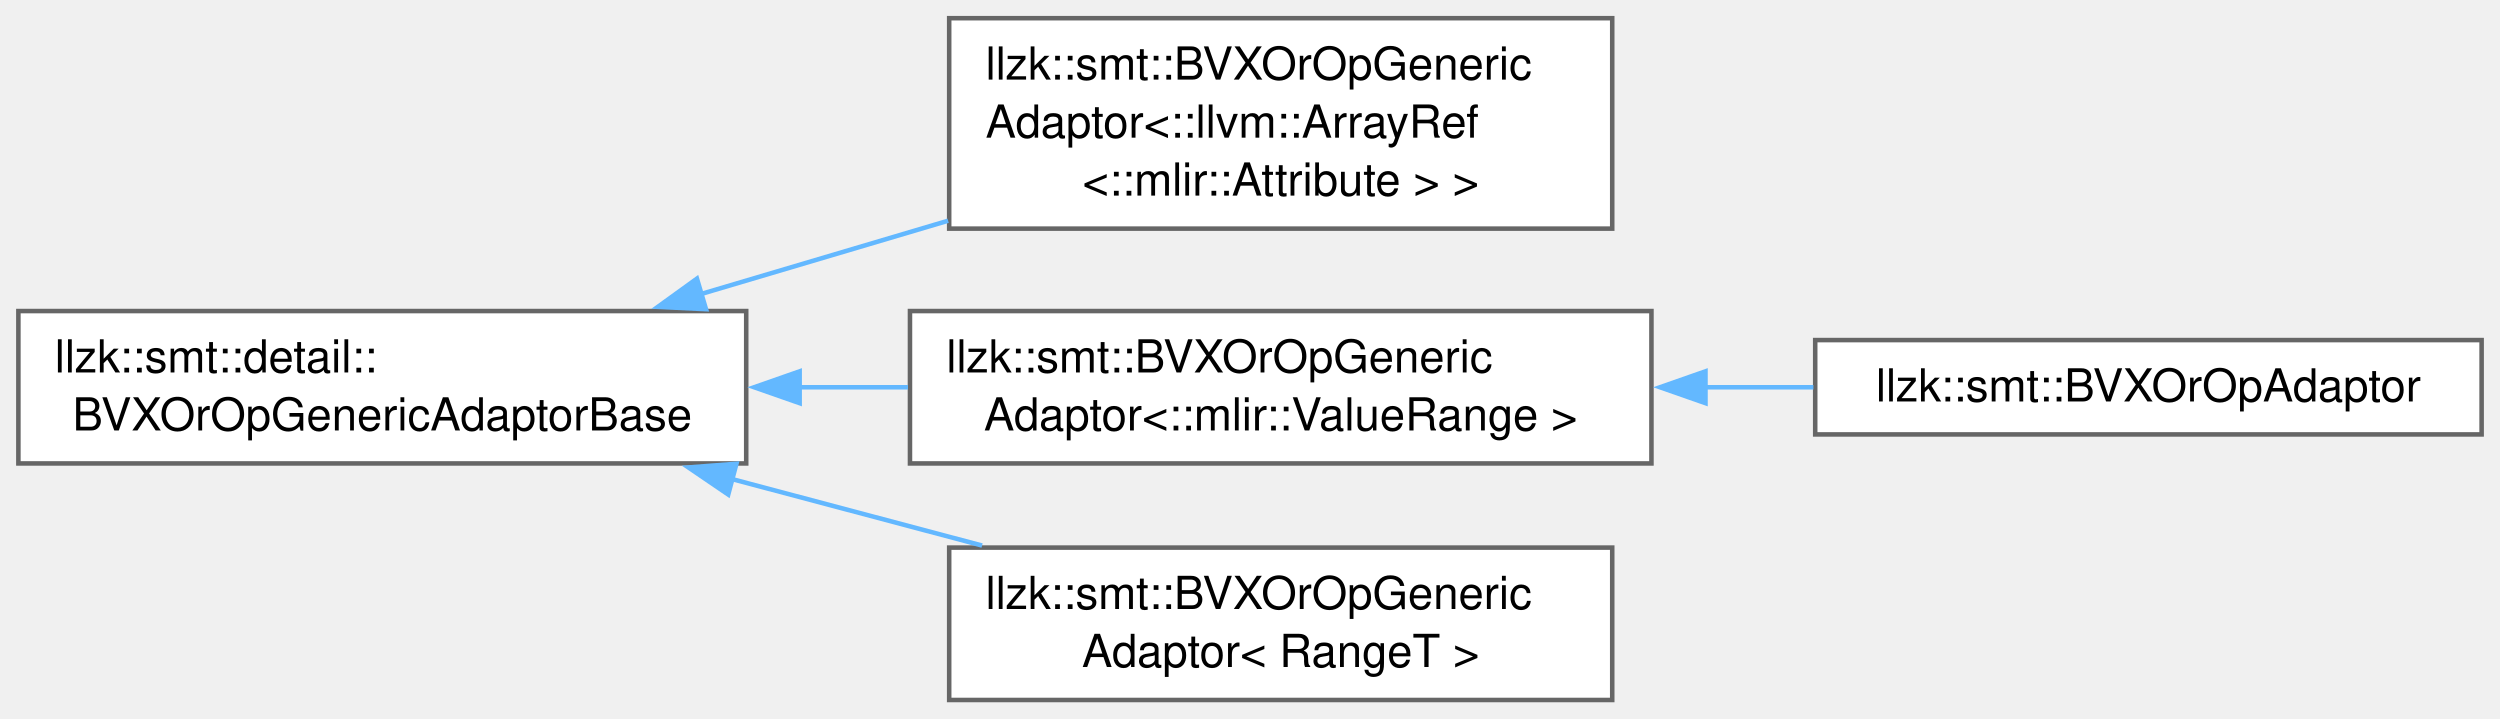
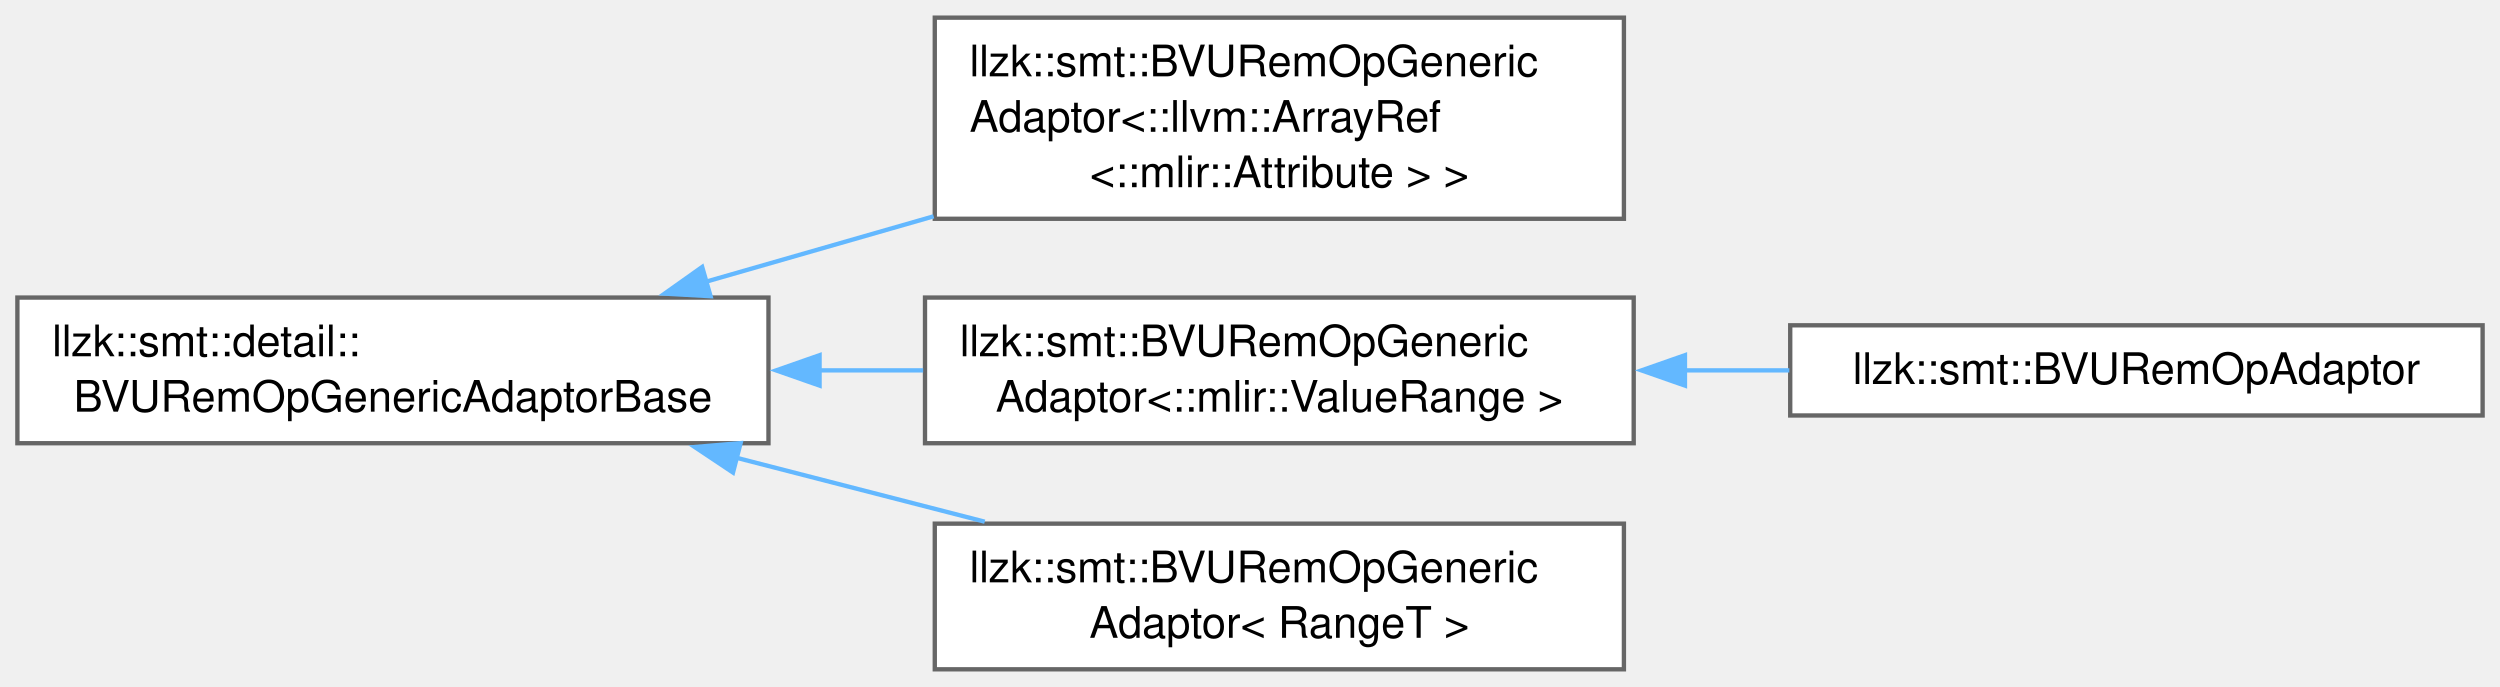
- <svg xmlns="http://www.w3.org/2000/svg" xmlns:xlink="http://www.w3.org/1999/xlink" width="550pt" height="158pt" viewBox="0.00 0.00 549.50 157.88">
+ <svg xmlns="http://www.w3.org/2000/svg" xmlns:xlink="http://www.w3.org/1999/xlink" width="575pt" height="158pt" viewBox="0.00 0.00 575.00 157.88">
  <g id="graph0" class="graph" transform="scale(1 1) rotate(0) translate(4 153.88)">
    <g id="Node000000" class="node">
      <g id="a_Node000000">
-         <a xlink:href="classllzk_1_1smt_1_1detail_1_1BVXOrOpGenericAdaptorBase.html" target="_top" xlink:title=" ">
-           <polygon fill="white" stroke="#666666" points="160,-85.5 0,-85.5 0,-52 160,-52 160,-85.5" />
+         <a xlink:href="classllzk_1_1smt_1_1detail_1_1BVURemOpGenericAdaptorBase.html" target="_top" xlink:title=" ">
+           <polygon fill="white" stroke="#666666" points="172.75,-85.5 0,-85.5 0,-52 172.75,-52 172.75,-85.5" />
          <text text-anchor="start" x="8" y="-72" font-family="Helvetica,sans-Serif" font-size="10.00">llzk::smt::detail::</text>
-           <text text-anchor="middle" x="80" y="-59.25" font-family="Helvetica,sans-Serif" font-size="10.00">BVXOrOpGenericAdaptorBase</text>
+           <text text-anchor="middle" x="86.38" y="-59.25" font-family="Helvetica,sans-Serif" font-size="10.00">BVURemOpGenericAdaptorBase</text>
        </a>
      </g>
    </g>
    <g id="Node000001" class="node">
      <g id="a_Node000001">
-         <a xlink:href="classllzk_1_1smt_1_1BVXOrOpGenericAdaptor.html" target="_top" xlink:title=" ">
-           <polygon fill="white" stroke="#666666" points="350.38,-149.88 204.62,-149.88 204.62,-103.62 350.38,-103.62 350.38,-149.88" />
-           <text text-anchor="start" x="212.62" y="-136.38" font-family="Helvetica,sans-Serif" font-size="10.00">llzk::smt::BVXOrOpGeneric</text>
-           <text text-anchor="start" x="212.62" y="-123.62" font-family="Helvetica,sans-Serif" font-size="10.00">Adaptor&lt;::llvm::ArrayRef</text>
-           <text text-anchor="middle" x="277.5" y="-110.88" font-family="Helvetica,sans-Serif" font-size="10.00">&lt;::mlir::Attribute &gt; &gt;</text>
+         <a xlink:href="classllzk_1_1smt_1_1BVURemOpGenericAdaptor.html" target="_top" xlink:title=" ">
+           <polygon fill="white" stroke="#666666" points="369.5,-149.88 211,-149.88 211,-103.62 369.5,-103.62 369.5,-149.88" />
+           <text text-anchor="start" x="219" y="-136.38" font-family="Helvetica,sans-Serif" font-size="10.00">llzk::smt::BVURemOpGeneric</text>
+           <text text-anchor="start" x="219" y="-123.62" font-family="Helvetica,sans-Serif" font-size="10.00">Adaptor&lt;::llvm::ArrayRef</text>
+           <text text-anchor="middle" x="290.25" y="-110.88" font-family="Helvetica,sans-Serif" font-size="10.00">&lt;::mlir::Attribute &gt; &gt;</text>
        </a>
      </g>
    </g>
-     <g id="edge451_Node000000_Node000001" class="edge">
-       <g id="a_edge451_Node000000_Node000001">
+     <g id="edge447_Node000000_Node000001" class="edge">
+       <g id="a_edge447_Node000000_Node000001">
        <a xlink:title=" ">
-           <path fill="none" stroke="#63b8ff" d="M149.91,-89.2C167.56,-94.43 186.59,-100.07 204.39,-105.36" />
-           <polygon fill="#63b8ff" stroke="#63b8ff" points="151.16,-85.91 140.58,-86.43 149.17,-92.63 151.16,-85.91" />
+           <path fill="none" stroke="#63b8ff" d="M158.34,-89.14C175.29,-94.01 193.48,-99.23 210.74,-104.19" />
+           <polygon fill="#63b8ff" stroke="#63b8ff" points="159.43,-85.81 148.85,-86.41 157.5,-92.54 159.43,-85.81" />
        </a>
      </g>
    </g>
    <g id="Node000002" class="node">
      <g id="a_Node000002">
-         <a xlink:href="classllzk_1_1smt_1_1BVXOrOpGenericAdaptor.html" target="_top" xlink:title=" ">
-           <polygon fill="white" stroke="#666666" points="359,-85.5 196,-85.5 196,-52 359,-52 359,-85.5" />
-           <text text-anchor="start" x="204" y="-72" font-family="Helvetica,sans-Serif" font-size="10.00">llzk::smt::BVXOrOpGeneric</text>
-           <text text-anchor="middle" x="277.5" y="-59.25" font-family="Helvetica,sans-Serif" font-size="10.00">Adaptor&lt;::mlir::ValueRange &gt;</text>
+         <a xlink:href="classllzk_1_1smt_1_1BVURemOpGenericAdaptor.html" target="_top" xlink:title=" ">
+           <polygon fill="white" stroke="#666666" points="371.75,-85.5 208.75,-85.5 208.75,-52 371.75,-52 371.75,-85.5" />
+           <text text-anchor="start" x="216.75" y="-72" font-family="Helvetica,sans-Serif" font-size="10.00">llzk::smt::BVURemOpGeneric</text>
+           <text text-anchor="middle" x="290.25" y="-59.25" font-family="Helvetica,sans-Serif" font-size="10.00">Adaptor&lt;::mlir::ValueRange &gt;</text>
        </a>
      </g>
    </g>
-     <g id="edge452_Node000000_Node000002" class="edge">
-       <g id="a_edge452_Node000000_Node000002">
+     <g id="edge448_Node000000_Node000002" class="edge">
+       <g id="a_edge448_Node000000_Node000002">
        <a xlink:title=" ">
-           <path fill="none" stroke="#63b8ff" d="M171.51,-68.75C179.54,-68.75 187.63,-68.75 195.56,-68.75" />
-           <polygon fill="#63b8ff" stroke="#63b8ff" points="171.75,-65.25 161.75,-68.75 171.75,-72.25 171.75,-65.25" />
+           <path fill="none" stroke="#63b8ff" d="M184.31,-68.75C192.35,-68.75 200.42,-68.75 208.32,-68.75" />
+           <polygon fill="#63b8ff" stroke="#63b8ff" points="184.5,-65.25 174.5,-68.75 184.5,-72.25 184.5,-65.25" />
        </a>
      </g>
    </g>
    <g id="Node000004" class="node">
      <g id="a_Node000004">
-         <a xlink:href="classllzk_1_1smt_1_1BVXOrOpGenericAdaptor.html" target="_top" xlink:title=" ">
-           <polygon fill="white" stroke="#666666" points="350.38,-33.5 204.62,-33.5 204.62,0 350.38,0 350.38,-33.5" />
-           <text text-anchor="start" x="212.62" y="-20" font-family="Helvetica,sans-Serif" font-size="10.00">llzk::smt::BVXOrOpGeneric</text>
-           <text text-anchor="middle" x="277.5" y="-7.25" font-family="Helvetica,sans-Serif" font-size="10.00">Adaptor&lt; RangeT &gt;</text>
+         <a xlink:href="classllzk_1_1smt_1_1BVURemOpGenericAdaptor.html" target="_top" xlink:title=" ">
+           <polygon fill="white" stroke="#666666" points="369.5,-33.5 211,-33.5 211,0 369.5,0 369.5,-33.5" />
+           <text text-anchor="start" x="219" y="-20" font-family="Helvetica,sans-Serif" font-size="10.00">llzk::smt::BVURemOpGeneric</text>
+           <text text-anchor="middle" x="290.25" y="-7.25" font-family="Helvetica,sans-Serif" font-size="10.00">Adaptor&lt; RangeT &gt;</text>
        </a>
      </g>
    </g>
-     <g id="edge454_Node000000_Node000004" class="edge">
-       <g id="a_edge454_Node000000_Node000004">
+     <g id="edge450_Node000000_Node000004" class="edge">
+       <g id="a_edge450_Node000000_Node000004">
        <a xlink:title=" ">
-           <path fill="none" stroke="#63b8ff" d="M156.7,-48.61C174.91,-43.77 194.2,-38.64 211.85,-33.95" />
-           <polygon fill="#63b8ff" stroke="#63b8ff" points="156.05,-45.16 147.29,-51.12 157.85,-51.93 156.05,-45.16" />
+           <path fill="none" stroke="#63b8ff" d="M165.28,-48.68C184.16,-43.82 204.18,-38.66 222.49,-33.95" />
+           <polygon fill="#63b8ff" stroke="#63b8ff" points="164.59,-45.25 155.78,-51.13 166.34,-52.02 164.59,-45.25" />
        </a>
      </g>
    </g>
    <g id="Node000003" class="node">
      <g id="a_Node000003">
-         <a xlink:href="classllzk_1_1smt_1_1BVXOrOpAdaptor.html" target="_top" xlink:title=" ">
-           <polygon fill="white" stroke="#666666" points="541.5,-79.12 395,-79.12 395,-58.38 541.5,-58.38 541.5,-79.12" />
-           <text text-anchor="middle" x="468.25" y="-65.62" font-family="Helvetica,sans-Serif" font-size="10.00">llzk::smt::BVXOrOpAdaptor</text>
+         <a xlink:href="classllzk_1_1smt_1_1BVURemOpAdaptor.html" target="_top" xlink:title=" ">
+           <polygon fill="white" stroke="#666666" points="567,-79.12 407.75,-79.12 407.75,-58.38 567,-58.38 567,-79.12" />
+           <text text-anchor="middle" x="487.38" y="-65.62" font-family="Helvetica,sans-Serif" font-size="10.00">llzk::smt::BVURemOpAdaptor</text>
        </a>
      </g>
    </g>
-     <g id="edge453_Node000002_Node000003" class="edge">
-       <g id="a_edge453_Node000002_Node000003">
+     <g id="edge449_Node000002_Node000003" class="edge">
+       <g id="a_edge449_Node000002_Node000003">
        <a xlink:title=" ">
-           <path fill="none" stroke="#63b8ff" d="M370.68,-68.75C378.71,-68.75 386.76,-68.75 394.6,-68.75" />
-           <polygon fill="#63b8ff" stroke="#63b8ff" points="370.88,-65.25 360.88,-68.75 370.88,-72.25 370.88,-65.25" />
+           <path fill="none" stroke="#63b8ff" d="M383.39,-68.75C391.46,-68.75 399.59,-68.75 407.55,-68.75" />
+           <polygon fill="#63b8ff" stroke="#63b8ff" points="383.54,-65.25 373.54,-68.75 383.54,-72.25 383.54,-65.25" />
        </a>
      </g>
    </g>
  </g>
</svg>
